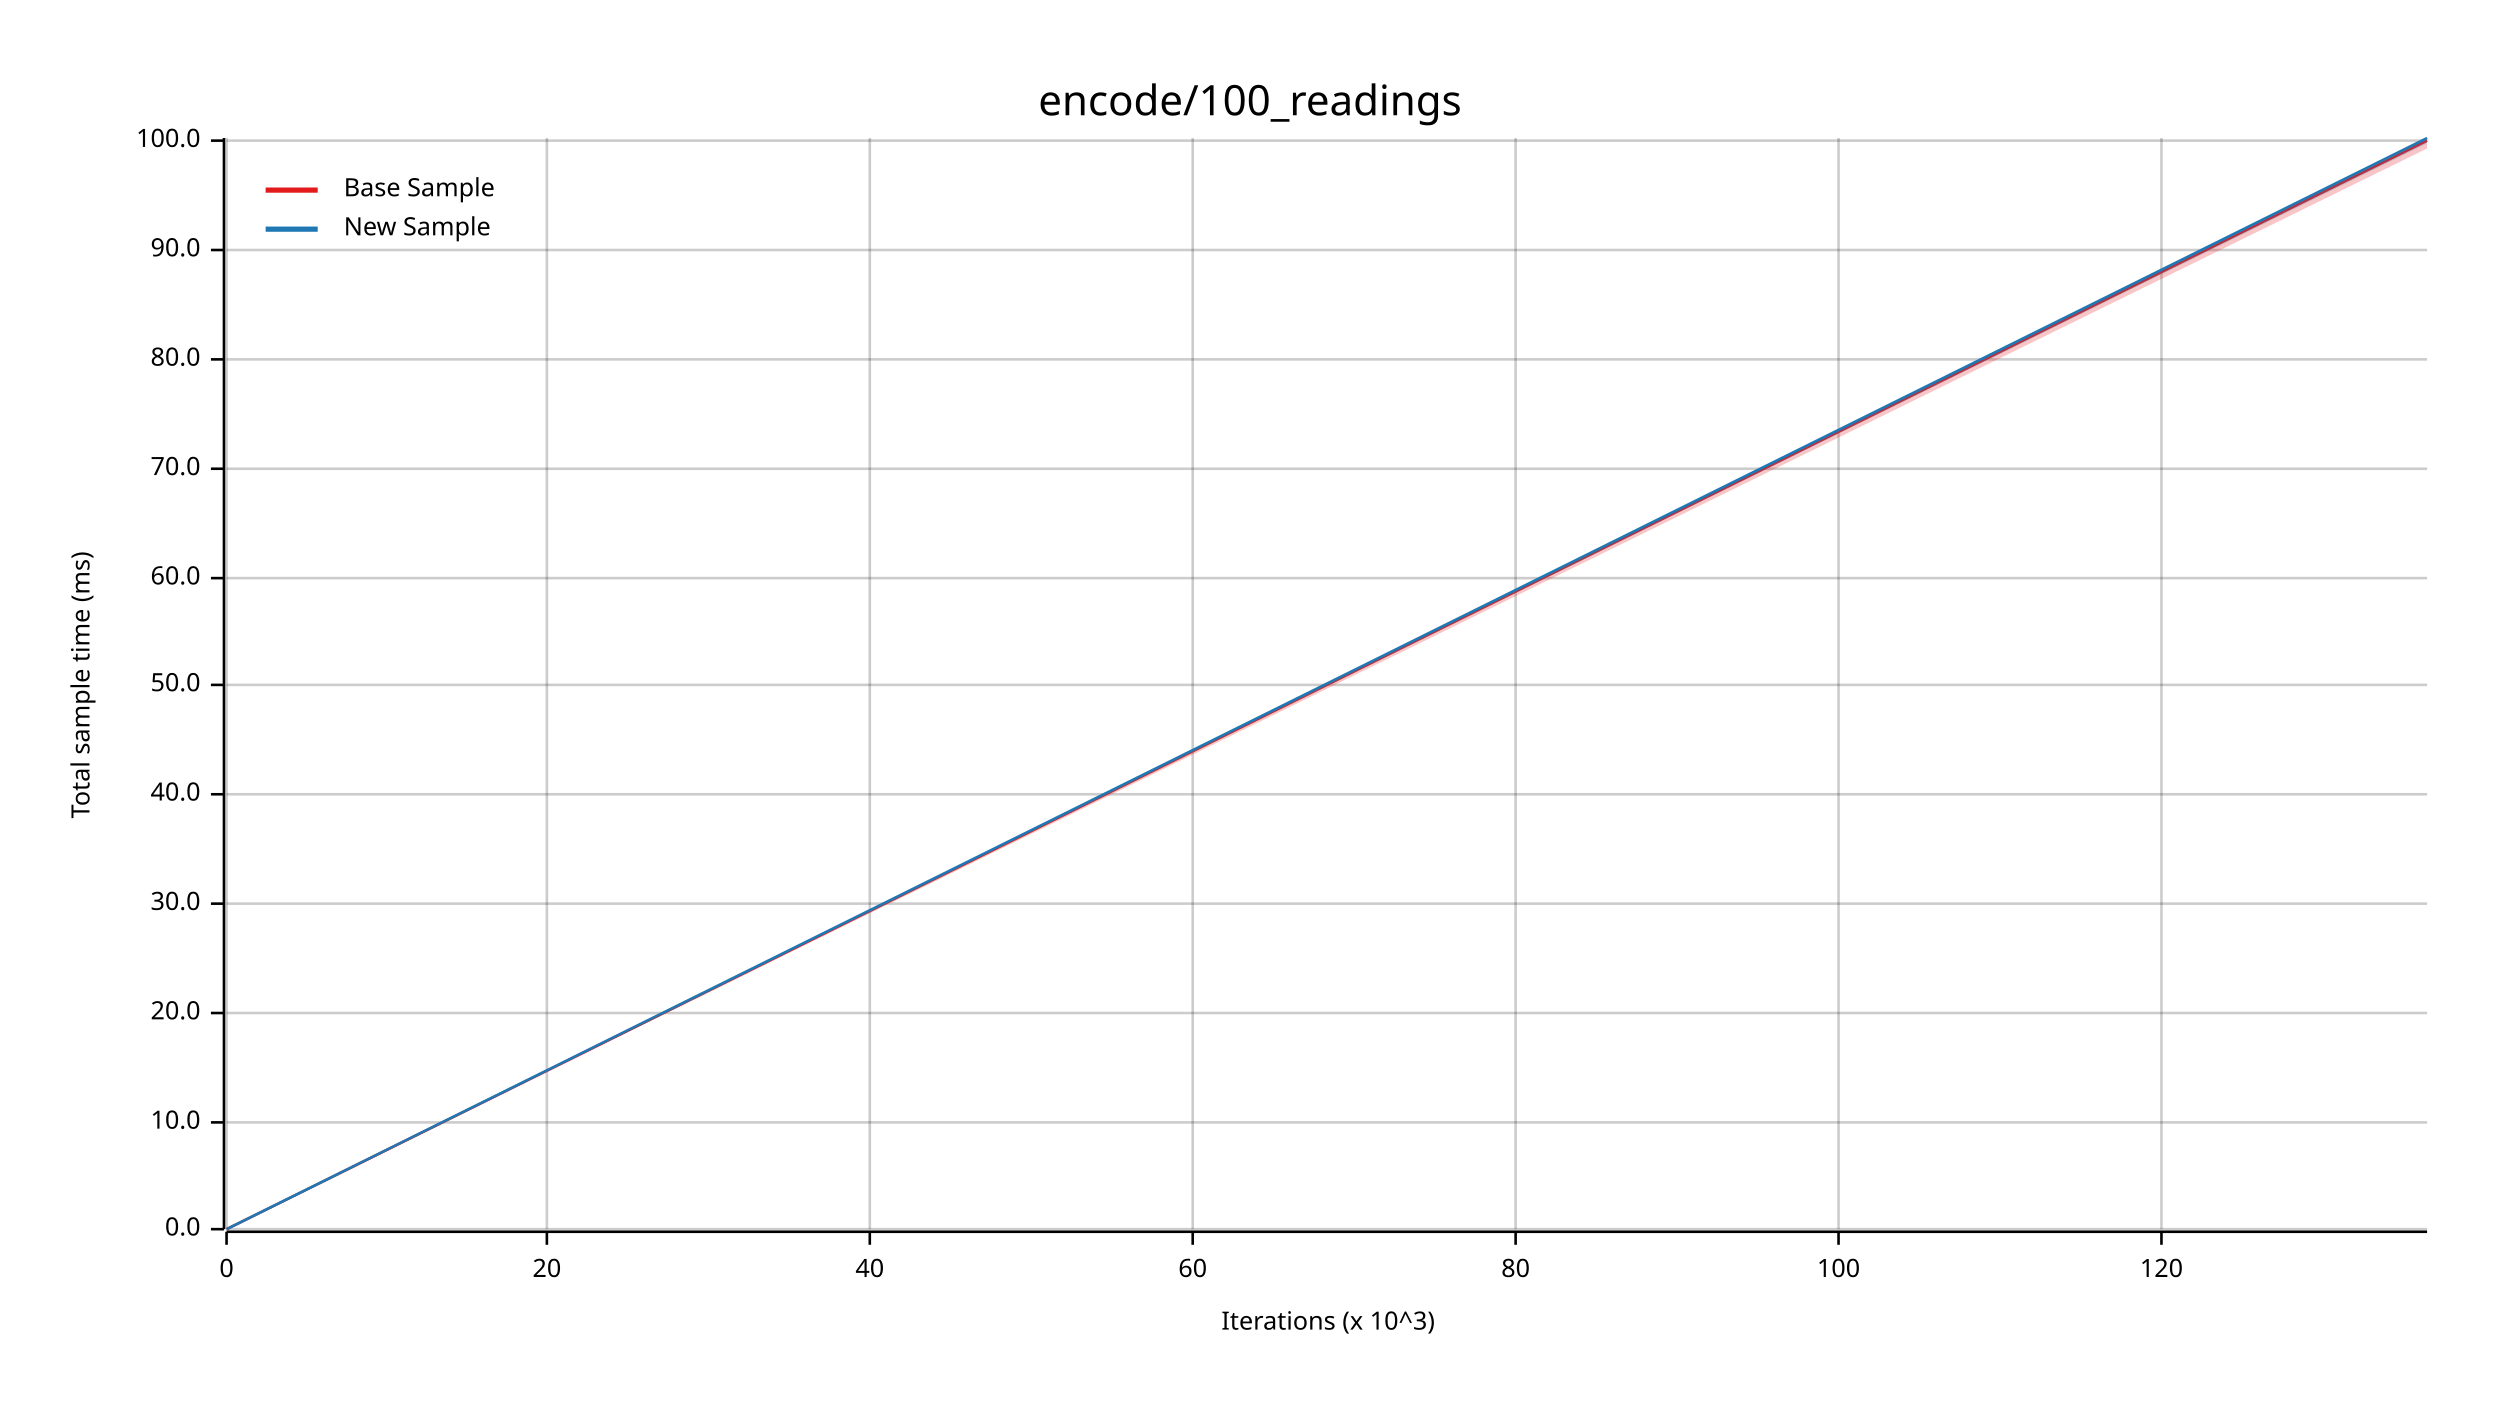
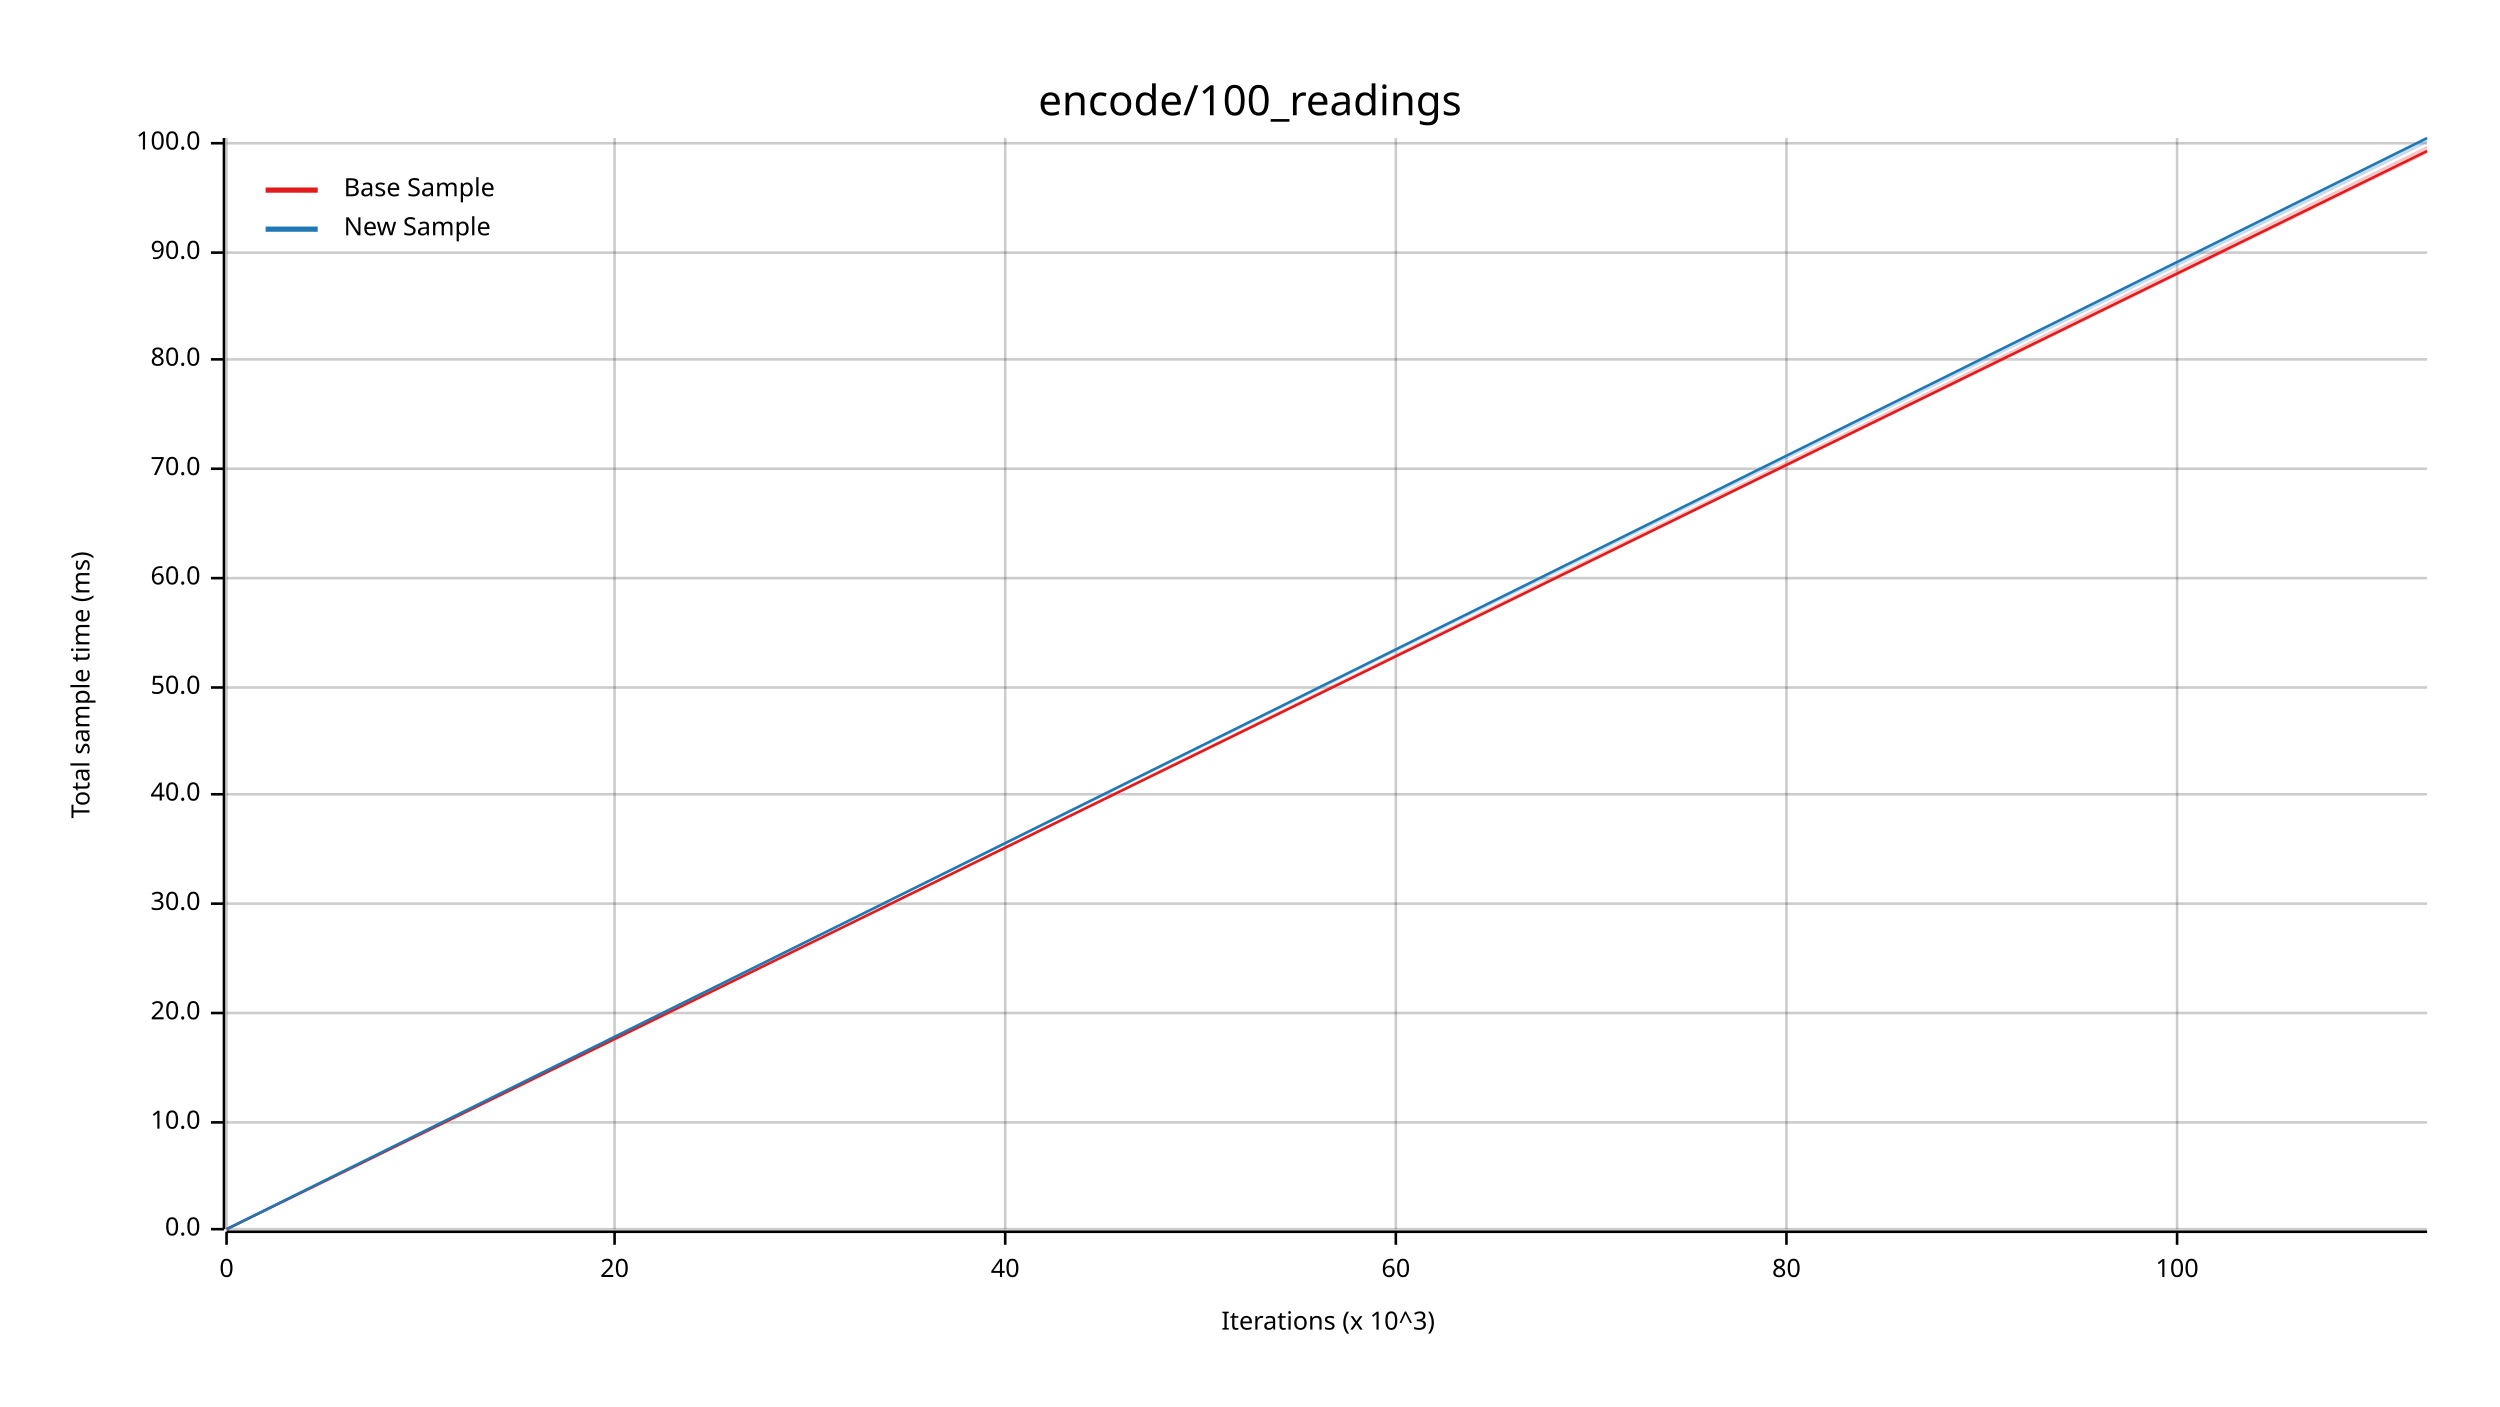
<svg xmlns="http://www.w3.org/2000/svg" width="960" height="540" viewBox="0 0 960 540">
  <text x="480" y="32" dy="0.76em" text-anchor="middle" font-family="sans-serif" font-size="16.129" opacity="1" fill="#000000">
encode/100_readings
</text>
  <text x="27" y="263" dy="0.76em" text-anchor="middle" font-family="sans-serif" font-size="9.677" opacity="1" fill="#000000" transform="rotate(270, 27, 263)">
Total sample time (ms)
</text>
  <text x="510" y="513" dy="-0.5ex" text-anchor="middle" font-family="sans-serif" font-size="9.677" opacity="1" fill="#000000">
Iterations (x 10^3)
</text>
  <line opacity="0.2" stroke="#000000" stroke-width="1" x1="87" y1="472" x2="87" y2="53" />
-   <line opacity="0.2" stroke="#000000" stroke-width="1" x1="210" y1="472" x2="210" y2="53" />
-   <line opacity="0.2" stroke="#000000" stroke-width="1" x1="334" y1="472" x2="334" y2="53" />
-   <line opacity="0.2" stroke="#000000" stroke-width="1" x1="458" y1="472" x2="458" y2="53" />
-   <line opacity="0.2" stroke="#000000" stroke-width="1" x1="582" y1="472" x2="582" y2="53" />
-   <line opacity="0.2" stroke="#000000" stroke-width="1" x1="706" y1="472" x2="706" y2="53" />
-   <line opacity="0.2" stroke="#000000" stroke-width="1" x1="830" y1="472" x2="830" y2="53" />
+   <line opacity="0.2" stroke="#000000" stroke-width="1" x1="236" y1="472" x2="236" y2="53" />
+   <line opacity="0.2" stroke="#000000" stroke-width="1" x1="386" y1="472" x2="386" y2="53" />
+   <line opacity="0.2" stroke="#000000" stroke-width="1" x1="536" y1="472" x2="536" y2="53" />
+   <line opacity="0.2" stroke="#000000" stroke-width="1" x1="686" y1="472" x2="686" y2="53" />
+   <line opacity="0.2" stroke="#000000" stroke-width="1" x1="836" y1="472" x2="836" y2="53" />
  <line opacity="0.2" stroke="#000000" stroke-width="1" x1="87" y1="472" x2="932" y2="472" />
  <line opacity="0.2" stroke="#000000" stroke-width="1" x1="87" y1="431" x2="932" y2="431" />
  <line opacity="0.2" stroke="#000000" stroke-width="1" x1="87" y1="389" x2="932" y2="389" />
  <line opacity="0.2" stroke="#000000" stroke-width="1" x1="87" y1="347" x2="932" y2="347" />
  <line opacity="0.2" stroke="#000000" stroke-width="1" x1="87" y1="305" x2="932" y2="305" />
-   <line opacity="0.2" stroke="#000000" stroke-width="1" x1="87" y1="263" x2="932" y2="263" />
+   <line opacity="0.2" stroke="#000000" stroke-width="1" x1="87" y1="264" x2="932" y2="264" />
  <line opacity="0.2" stroke="#000000" stroke-width="1" x1="87" y1="222" x2="932" y2="222" />
  <line opacity="0.2" stroke="#000000" stroke-width="1" x1="87" y1="180" x2="932" y2="180" />
  <line opacity="0.2" stroke="#000000" stroke-width="1" x1="87" y1="138" x2="932" y2="138" />
-   <line opacity="0.2" stroke="#000000" stroke-width="1" x1="87" y1="96" x2="932" y2="96" />
-   <line opacity="0.2" stroke="#000000" stroke-width="1" x1="87" y1="54" x2="932" y2="54" />
+   <line opacity="0.2" stroke="#000000" stroke-width="1" x1="87" y1="97" x2="932" y2="97" />
+   <line opacity="0.2" stroke="#000000" stroke-width="1" x1="87" y1="55" x2="932" y2="55" />
  <polyline fill="none" opacity="1" stroke="#000000" stroke-width="1" points="86,53 86,472 " />
  <text x="77" y="472" dy="0.5ex" text-anchor="end" font-family="sans-serif" font-size="9.677" opacity="1" fill="#000000">
0.0
</text>
  <polyline fill="none" opacity="1" stroke="#000000" stroke-width="1" points="81,472 86,472 " />
  <text x="77" y="431" dy="0.5ex" text-anchor="end" font-family="sans-serif" font-size="9.677" opacity="1" fill="#000000">
10.0
</text>
  <polyline fill="none" opacity="1" stroke="#000000" stroke-width="1" points="81,431 86,431 " />
  <text x="77" y="389" dy="0.5ex" text-anchor="end" font-family="sans-serif" font-size="9.677" opacity="1" fill="#000000">
20.0
</text>
  <polyline fill="none" opacity="1" stroke="#000000" stroke-width="1" points="81,389 86,389 " />
  <text x="77" y="347" dy="0.5ex" text-anchor="end" font-family="sans-serif" font-size="9.677" opacity="1" fill="#000000">
30.0
</text>
  <polyline fill="none" opacity="1" stroke="#000000" stroke-width="1" points="81,347 86,347 " />
  <text x="77" y="305" dy="0.5ex" text-anchor="end" font-family="sans-serif" font-size="9.677" opacity="1" fill="#000000">
40.0
</text>
  <polyline fill="none" opacity="1" stroke="#000000" stroke-width="1" points="81,305 86,305 " />
-   <text x="77" y="263" dy="0.5ex" text-anchor="end" font-family="sans-serif" font-size="9.677" opacity="1" fill="#000000">
+   <text x="77" y="264" dy="0.5ex" text-anchor="end" font-family="sans-serif" font-size="9.677" opacity="1" fill="#000000">
50.0
</text>
-   <polyline fill="none" opacity="1" stroke="#000000" stroke-width="1" points="81,263 86,263 " />
+   <polyline fill="none" opacity="1" stroke="#000000" stroke-width="1" points="81,264 86,264 " />
  <text x="77" y="222" dy="0.5ex" text-anchor="end" font-family="sans-serif" font-size="9.677" opacity="1" fill="#000000">
60.0
</text>
  <polyline fill="none" opacity="1" stroke="#000000" stroke-width="1" points="81,222 86,222 " />
  <text x="77" y="180" dy="0.5ex" text-anchor="end" font-family="sans-serif" font-size="9.677" opacity="1" fill="#000000">
70.0
</text>
  <polyline fill="none" opacity="1" stroke="#000000" stroke-width="1" points="81,180 86,180 " />
  <text x="77" y="138" dy="0.5ex" text-anchor="end" font-family="sans-serif" font-size="9.677" opacity="1" fill="#000000">
80.0
</text>
  <polyline fill="none" opacity="1" stroke="#000000" stroke-width="1" points="81,138 86,138 " />
-   <text x="77" y="96" dy="0.5ex" text-anchor="end" font-family="sans-serif" font-size="9.677" opacity="1" fill="#000000">
+   <text x="77" y="97" dy="0.5ex" text-anchor="end" font-family="sans-serif" font-size="9.677" opacity="1" fill="#000000">
90.0
</text>
-   <polyline fill="none" opacity="1" stroke="#000000" stroke-width="1" points="81,96 86,96 " />
-   <text x="77" y="54" dy="0.5ex" text-anchor="end" font-family="sans-serif" font-size="9.677" opacity="1" fill="#000000">
+   <polyline fill="none" opacity="1" stroke="#000000" stroke-width="1" points="81,97 86,97 " />
+   <text x="77" y="55" dy="0.5ex" text-anchor="end" font-family="sans-serif" font-size="9.677" opacity="1" fill="#000000">
100.0
</text>
-   <polyline fill="none" opacity="1" stroke="#000000" stroke-width="1" points="81,54 86,54 " />
+   <polyline fill="none" opacity="1" stroke="#000000" stroke-width="1" points="81,55 86,55 " />
  <polyline fill="none" opacity="1" stroke="#000000" stroke-width="1" points="87,473 932,473 " />
  <text x="87" y="483" dy="0.76em" text-anchor="middle" font-family="sans-serif" font-size="9.677" opacity="1" fill="#000000">
0
</text>
  <polyline fill="none" opacity="1" stroke="#000000" stroke-width="1" points="87,473 87,478 " />
-   <text x="210" y="483" dy="0.76em" text-anchor="middle" font-family="sans-serif" font-size="9.677" opacity="1" fill="#000000">
+   <text x="236" y="483" dy="0.76em" text-anchor="middle" font-family="sans-serif" font-size="9.677" opacity="1" fill="#000000">
20
</text>
-   <polyline fill="none" opacity="1" stroke="#000000" stroke-width="1" points="210,473 210,478 " />
-   <text x="334" y="483" dy="0.76em" text-anchor="middle" font-family="sans-serif" font-size="9.677" opacity="1" fill="#000000">
+   <polyline fill="none" opacity="1" stroke="#000000" stroke-width="1" points="236,473 236,478 " />
+   <text x="386" y="483" dy="0.76em" text-anchor="middle" font-family="sans-serif" font-size="9.677" opacity="1" fill="#000000">
40
</text>
-   <polyline fill="none" opacity="1" stroke="#000000" stroke-width="1" points="334,473 334,478 " />
-   <text x="458" y="483" dy="0.76em" text-anchor="middle" font-family="sans-serif" font-size="9.677" opacity="1" fill="#000000">
+   <polyline fill="none" opacity="1" stroke="#000000" stroke-width="1" points="386,473 386,478 " />
+   <text x="536" y="483" dy="0.76em" text-anchor="middle" font-family="sans-serif" font-size="9.677" opacity="1" fill="#000000">
60
</text>
-   <polyline fill="none" opacity="1" stroke="#000000" stroke-width="1" points="458,473 458,478 " />
-   <text x="582" y="483" dy="0.76em" text-anchor="middle" font-family="sans-serif" font-size="9.677" opacity="1" fill="#000000">
+   <polyline fill="none" opacity="1" stroke="#000000" stroke-width="1" points="536,473 536,478 " />
+   <text x="686" y="483" dy="0.76em" text-anchor="middle" font-family="sans-serif" font-size="9.677" opacity="1" fill="#000000">
80
</text>
-   <polyline fill="none" opacity="1" stroke="#000000" stroke-width="1" points="582,473 582,478 " />
-   <text x="706" y="483" dy="0.76em" text-anchor="middle" font-family="sans-serif" font-size="9.677" opacity="1" fill="#000000">
+   <polyline fill="none" opacity="1" stroke="#000000" stroke-width="1" points="686,473 686,478 " />
+   <text x="836" y="483" dy="0.76em" text-anchor="middle" font-family="sans-serif" font-size="9.677" opacity="1" fill="#000000">
100
</text>
-   <polyline fill="none" opacity="1" stroke="#000000" stroke-width="1" points="706,473 706,478 " />
-   <text x="830" y="483" dy="0.76em" text-anchor="middle" font-family="sans-serif" font-size="9.677" opacity="1" fill="#000000">
- 120
- </text>
-   <polyline fill="none" opacity="1" stroke="#000000" stroke-width="1" points="830,473 830,478 " />
-   <polyline fill="none" opacity="1" stroke="#E31A1C" stroke-width="1" points="87,472 932,54 " />
-   <polygon opacity="0.25" fill="#E31A1C" points="87,472 932,57 932,53 " />
+   <polyline fill="none" opacity="1" stroke="#000000" stroke-width="1" points="836,473 836,478 " />
+   <polyline fill="none" opacity="1" stroke="#E31A1C" stroke-width="1" points="87,472 932,58 " />
+   <polygon opacity="0.25" fill="#E31A1C" points="87,472 932,59 932,56 " />
  <polyline fill="none" opacity="1" stroke="#1F78B4" stroke-width="1" points="87,472 932,53 " />
  <polygon opacity="0.25" fill="#1F78B4" points="87,472 932,55 932,53 " />
  <text x="132" y="68" dy="0.76em" text-anchor="start" font-family="sans-serif" font-size="9.677" opacity="1" fill="#000000">
Base Sample
</text>
  <text x="132" y="83" dy="0.76em" text-anchor="start" font-family="sans-serif" font-size="9.677" opacity="1" fill="#000000">
New Sample
</text>
  <polyline fill="none" opacity="1" stroke="#E31A1C" stroke-width="2" points="102,73 122,73 " />
  <polyline fill="none" opacity="1" stroke="#1F78B4" stroke-width="2" points="102,88 122,88 " />
</svg>
